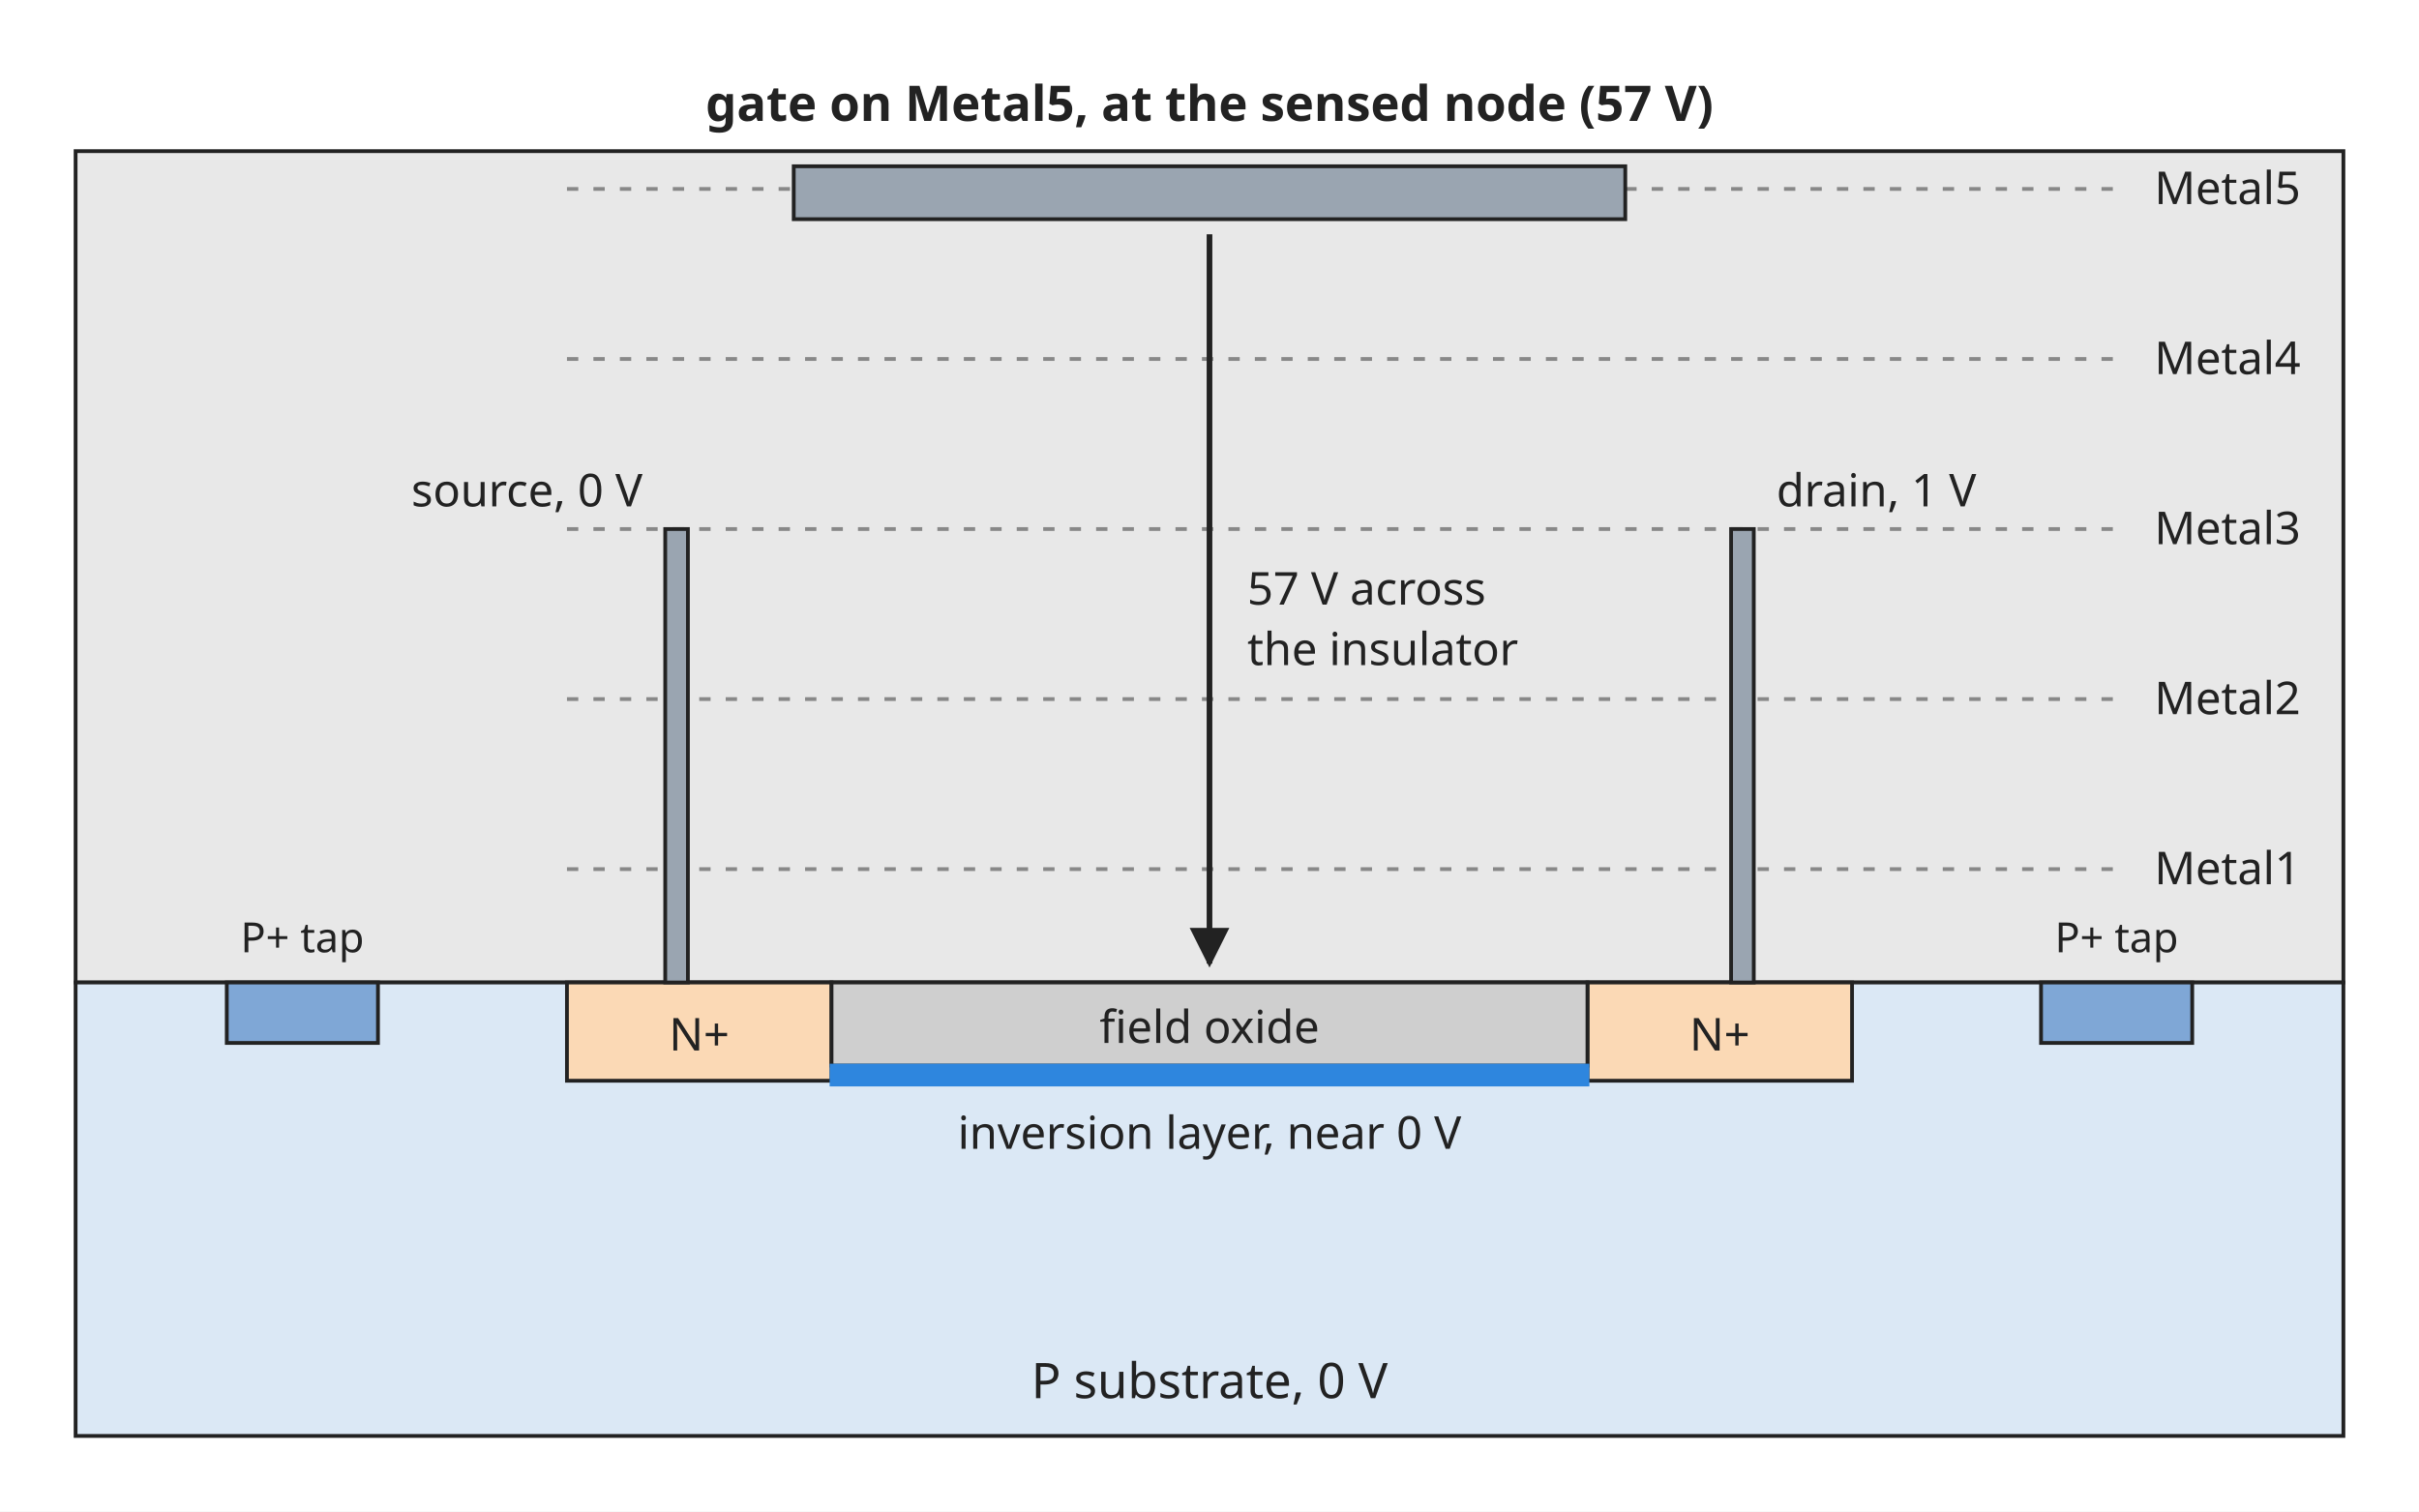
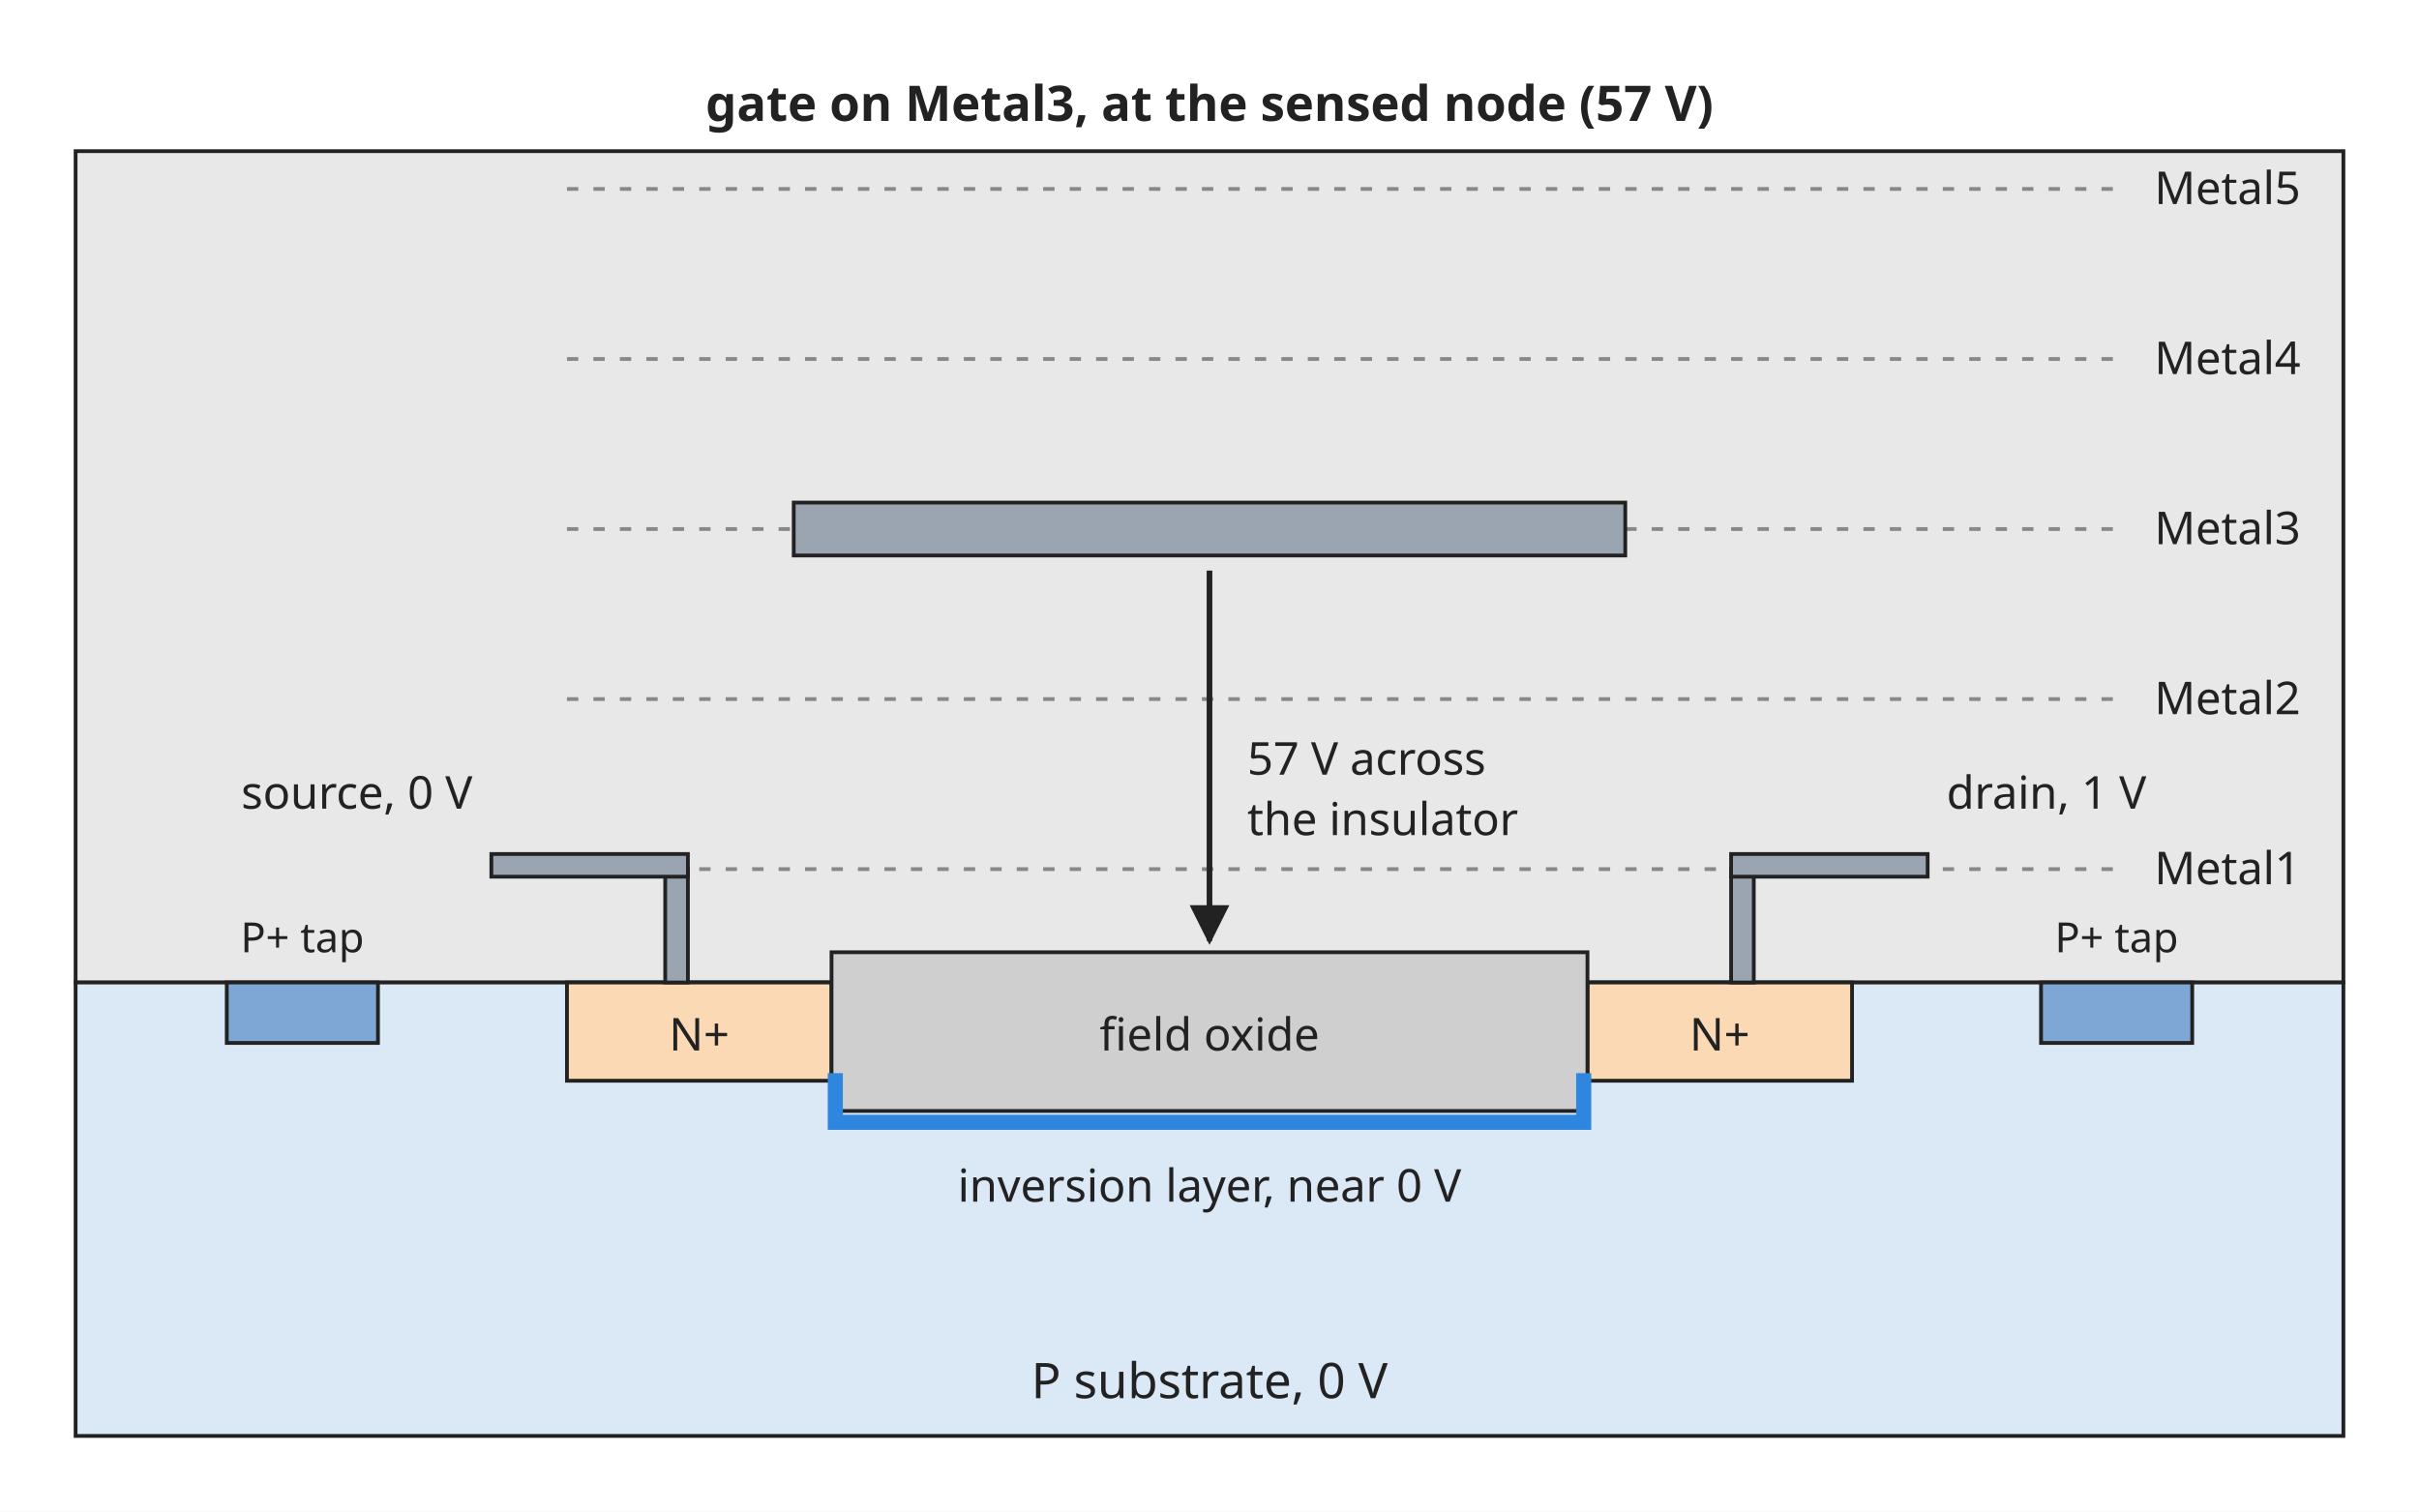
<svg xmlns="http://www.w3.org/2000/svg" width="640" height="400" viewBox="0 0 640 400" font-family="sans-serif" font-size="13">
  <rect width="640" height="400" fill="white" />
  <defs>
    <marker id="arrow" viewBox="0 0 10 10" refX="9" refY="5" markerWidth="7" markerHeight="7" orient="auto-start-reverse">
      <path d="M0,0 L10,5 L0,10 z" fill="#222222" />
    </marker>
  </defs>
  <rect x="20" y="40" width="600" height="220" rx="0" fill="#e8e8e8" stroke="#222222" />
  <line x1="150" y1="230" x2="560" y2="230" stroke="#888888" stroke-width="1" stroke-dasharray="3 4" />
  <text x="570" y="234" text-anchor="start" font-size="12" font-weight="normal" fill="#222222">Metal1</text>
  <line x1="150" y1="185" x2="560" y2="185" stroke="#888888" stroke-width="1" stroke-dasharray="3 4" />
  <text x="570" y="189" text-anchor="start" font-size="12" font-weight="normal" fill="#222222">Metal2</text>
  <line x1="150" y1="140" x2="560" y2="140" stroke="#888888" stroke-width="1" stroke-dasharray="3 4" />
  <text x="570" y="144" text-anchor="start" font-size="12" font-weight="normal" fill="#222222">Metal3</text>
  <line x1="150" y1="95" x2="560" y2="95" stroke="#888888" stroke-width="1" stroke-dasharray="3 4" />
  <text x="570" y="99" text-anchor="start" font-size="12" font-weight="normal" fill="#222222">Metal4</text>
  <line x1="150" y1="50" x2="560" y2="50" stroke="#888888" stroke-width="1" stroke-dasharray="3 4" />
  <text x="570" y="54" text-anchor="start" font-size="12" font-weight="normal" fill="#222222">Metal5</text>
-   <rect x="210" y="44" width="220" height="14" rx="0" fill="#9aa5b1" stroke="#222222" />
-   <text x="320" y="32" text-anchor="middle" font-size="13" font-weight="bold" fill="#222222">gate on Metal5, at the sensed node (57 V)</text>
+   <rect x="210" y="133" width="220" height="14" rx="0" fill="#9aa5b1" stroke="#222222" />
+   <text x="320" y="32" text-anchor="middle" font-size="13" font-weight="bold" fill="#222222">gate on Metal3, at the sensed node (57 V)</text>
  <rect x="20" y="260" width="600" height="120" rx="0" fill="#dbe8f5" stroke="#222222" />
  <text x="320" y="370" text-anchor="middle" font-size="13" font-weight="normal" fill="#222222">P substrate, 0 V</text>
  <rect x="150" y="260" width="70" height="26" rx="0" fill="#fbd9b5" stroke="#222222" />
  <rect x="420" y="260" width="70" height="26" rx="0" fill="#fbd9b5" stroke="#222222" />
  <text x="185" y="278" text-anchor="middle" font-size="12" font-weight="normal" fill="#222222">N+</text>
  <text x="455" y="278" text-anchor="middle" font-size="12" font-weight="normal" fill="#222222">N+</text>
-   <rect x="220" y="260" width="200" height="22" rx="0" fill="#cfcfcf" stroke="#222222" />
-   <text x="320" y="276" text-anchor="middle" font-size="12" font-weight="normal" fill="#222222">field oxide</text>
-   <rect x="220" y="282" width="200" height="5" rx="0" fill="#2e86de" stroke="#2e86de" />
-   <text x="320" y="304" text-anchor="middle" font-size="12" font-weight="normal" fill="#222222">inversion layer, near 0 V</text>
-   <rect x="176" y="140" width="6" height="120" rx="0" fill="#9aa5b1" stroke="#222222" />
-   <rect x="458" y="140" width="6" height="120" rx="0" fill="#9aa5b1" stroke="#222222" />
-   <text x="170" y="134" text-anchor="end" font-size="12" font-weight="normal" fill="#222222">source, 0 V</text>
-   <text x="470" y="134" text-anchor="start" font-size="12" font-weight="normal" fill="#222222">drain, 1 V</text>
+   <rect x="220" y="252" width="200" height="42" rx="0" fill="#cfcfcf" stroke="#222222" />
+   <text x="320" y="278" text-anchor="middle" font-size="12" font-weight="normal" fill="#222222">field oxide</text>
+   <path d="M221,284 L221,297 L419,297 L419,284" stroke="#2e86de" stroke-width="4" fill="none" />
+   <text x="320" y="318" text-anchor="middle" font-size="12" font-weight="normal" fill="#222222">inversion layer, near 0 V</text>
+   <rect x="176" y="230" width="6" height="30" rx="0" fill="#9aa5b1" stroke="#222222" />
+   <rect x="458" y="230" width="6" height="30" rx="0" fill="#9aa5b1" stroke="#222222" />
+   <rect x="130" y="226" width="52" height="6" rx="0" fill="#9aa5b1" stroke="#222222" />
+   <rect x="458" y="226" width="52" height="6" rx="0" fill="#9aa5b1" stroke="#222222" />
+   <text x="125" y="214" text-anchor="end" font-size="12" font-weight="normal" fill="#222222">source, 0 V</text>
+   <text x="515" y="214" text-anchor="start" font-size="12" font-weight="normal" fill="#222222">drain, 1 V</text>
  <rect x="60" y="260" width="40" height="16" rx="0" fill="#7fa7d6" stroke="#222222" />
  <rect x="540" y="260" width="40" height="16" rx="0" fill="#7fa7d6" stroke="#222222" />
  <text x="80" y="252" text-anchor="middle" font-size="11" font-weight="normal" fill="#222222">P+ tap</text>
  <text x="560" y="252" text-anchor="middle" font-size="11" font-weight="normal" fill="#222222">P+ tap</text>
-   <line x1="320" y1="62" x2="320" y2="255" stroke="#222222" stroke-width="1.5" marker-end="url(#arrow)" />
-   <text x="330" y="160" text-anchor="start" font-size="12" font-weight="normal" fill="#222222">57 V across</text>
-   <text x="330" y="176" text-anchor="start" font-size="12" font-weight="normal" fill="#222222">the insulator</text>
+   <line x1="320" y1="151" x2="320" y2="249" stroke="#222222" stroke-width="1.5" marker-end="url(#arrow)" />
+   <text x="330" y="205" text-anchor="start" font-size="12" font-weight="normal" fill="#222222">57 V across</text>
+   <text x="330" y="221" text-anchor="start" font-size="12" font-weight="normal" fill="#222222">the insulator</text>
</svg>
